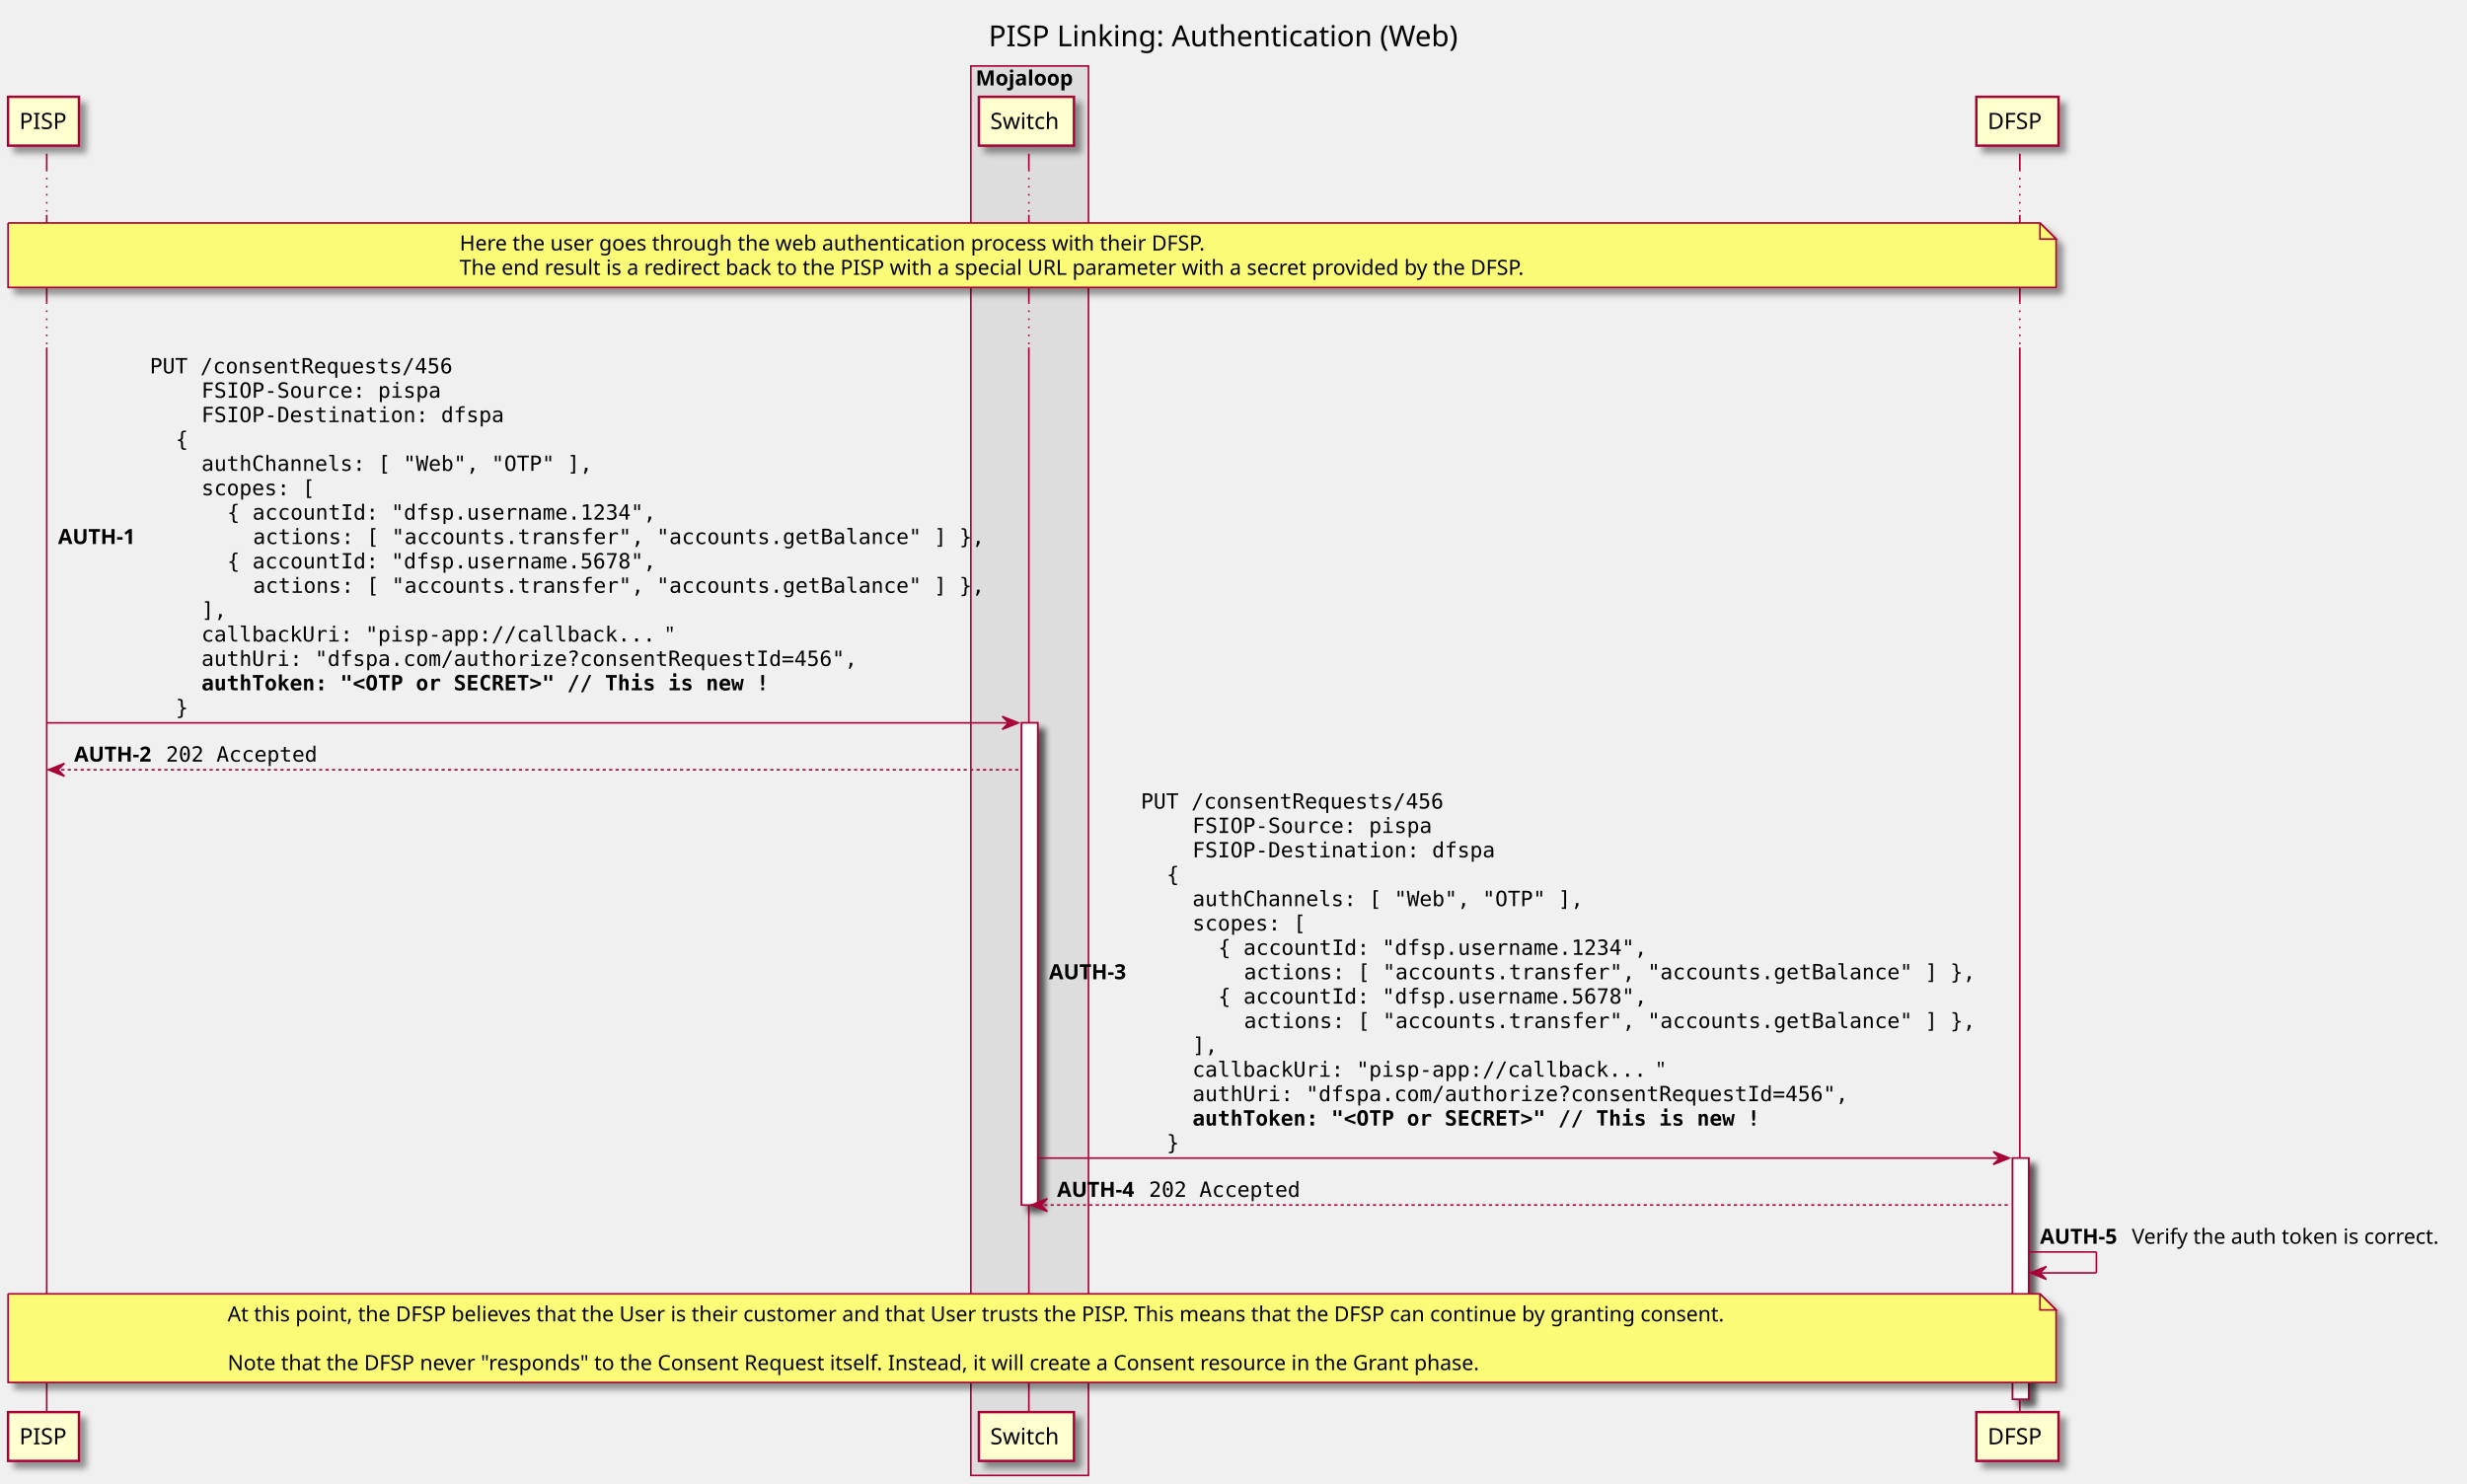
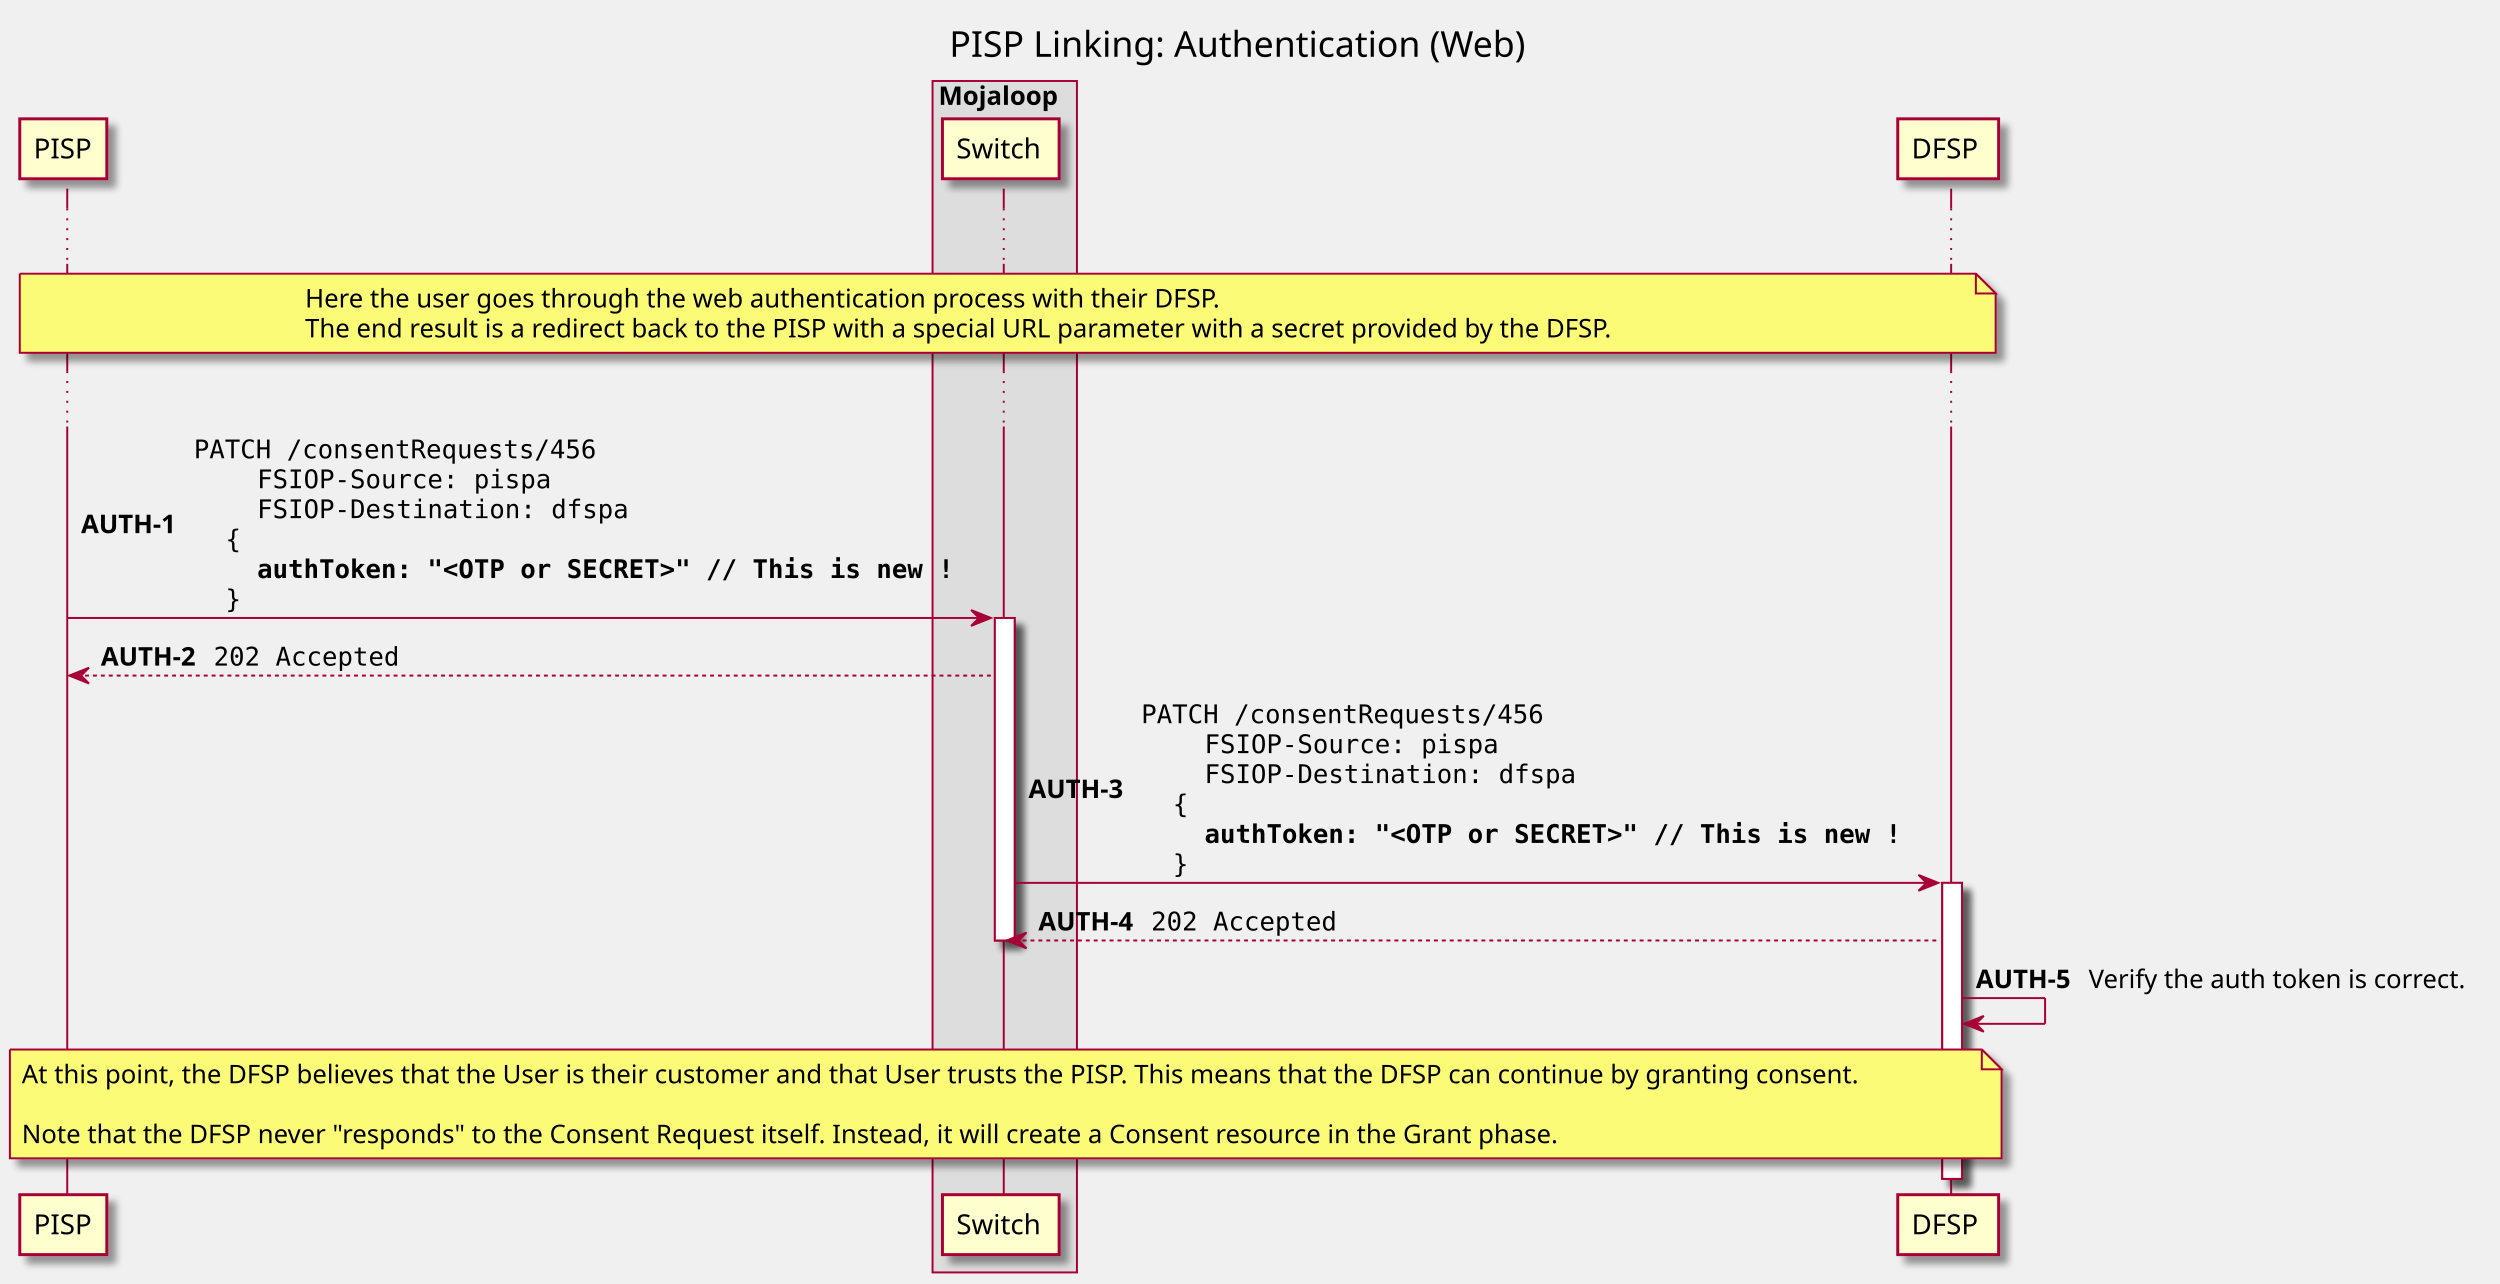
- <svg xmlns="http://www.w3.org/2000/svg" height="921" preserveAspectRatio="none" style="width:1531px;height:921px" width="1531">
+ <svg xmlns="http://www.w3.org/2000/svg" height="649" preserveAspectRatio="none" style="width:1264px;height:649px" width="1264">
  <defs>
    <filter height="300%" id="a" width="300%" x="-1" y="-1">
      <feGaussianBlur result="blurOut" stdDeviation="2" />
      <feColorMatrix in="blurOut" result="blurOut2" values="0 0 0 0 0 0 0 0 0 0 0 0 0 0 0 0 0 0 .4 0" />
      <feOffset dx="4" dy="4" in="blurOut2" result="blurOut3" />
      <feBlend in="SourceGraphic" in2="blurOut3" />
    </filter>
  </defs>
-   <text font-family="sans-serif" font-size="18" lengthAdjust="spacingAndGlyphs" textLength="309" x="613.5" y="28.708">
+   <text font-family="sans-serif" font-size="18" lengthAdjust="spacingAndGlyphs" textLength="309" x="480" y="28.708">
    PISP Linking: Authentication (Web)
  </text>
-   <path fill="#DDD" stroke="#a80036" d="M602.5 40.953h73v874.773h-73z" />
-   <text font-family="sans-serif" font-size="13" font-weight="bold" lengthAdjust="spacingAndGlyphs" textLength="67" x="605.5" y="53.02">
+   <path fill="#DDD" stroke="#a80036" d="M471.5 40.953h73v602.383h-73z" />
+   <text font-family="sans-serif" font-size="13" font-weight="bold" lengthAdjust="spacingAndGlyphs" textLength="67" x="474.5" y="53.02">
    Mojaloop
  </text>
-   <path fill="#FFF" filter="url(#a)" stroke="#a80036" d="M634 448.641h10v299.258h-10zM1249 718.766h10V868.43h-10z" />
-   <path stroke="#a80036" d="M29 95.383v10" />
-   <path stroke="#a80036" stroke-dasharray="1,4" d="M29 105.383v28" />
-   <path stroke="#a80036" d="M29 133.383v54.265" />
-   <path stroke="#a80036" stroke-dasharray="1,4" d="M29 187.648v28" />
-   <path stroke="#a80036" d="M29 215.648V877.43M638.5 95.383v10" />
-   <path stroke="#a80036" stroke-dasharray="1,4" d="M638.5 105.383v28" />
-   <path stroke="#a80036" d="M638.5 133.383v54.265" />
-   <path stroke="#a80036" stroke-dasharray="1,4" d="M638.5 187.648v28" />
-   <path stroke="#a80036" d="M638.5 215.648V877.43M1253.5 95.383v10" />
-   <path stroke="#a80036" stroke-dasharray="1,4" d="M1253.5 105.383v28" />
-   <path stroke="#a80036" d="M1253.5 133.383v54.265" />
-   <path stroke="#a80036" stroke-dasharray="1,4" d="M1253.5 187.648v28" />
-   <path stroke="#a80036" d="M1253.5 215.648V877.43" />
-   <path fill="#FEFECE" filter="url(#a)" stroke="#a80036" stroke-width="1.5" d="M5 60.086h44v30.297H5z" />
-   <text font-family="sans-serif" font-size="14" lengthAdjust="spacingAndGlyphs" textLength="30" x="12" y="80.081">
+   <path fill="#FFF" filter="url(#a)" stroke="#a80036" d="M503 312.445h10v163.063h-10zM982 446.375h10v149.664h-10z" />
+   <path stroke="#a80036" d="M34 95.383v10" />
+   <path stroke="#a80036" stroke-dasharray="1,4" d="M34 105.383v28" />
+   <path stroke="#a80036" d="M34 133.383v54.265" />
+   <path stroke="#a80036" stroke-dasharray="1,4" d="M34 187.648v28" />
+   <path stroke="#a80036" d="M34 215.648v389.391M507.5 95.383v10" />
+   <path stroke="#a80036" stroke-dasharray="1,4" d="M507.5 105.383v28" />
+   <path stroke="#a80036" d="M507.5 133.383v54.265" />
+   <path stroke="#a80036" stroke-dasharray="1,4" d="M507.5 187.648v28" />
+   <path stroke="#a80036" d="M507.5 215.648v389.391M986.5 95.383v10" />
+   <path stroke="#a80036" stroke-dasharray="1,4" d="M986.5 105.383v28" />
+   <path stroke="#a80036" d="M986.5 133.383v54.265" />
+   <path stroke="#a80036" stroke-dasharray="1,4" d="M986.5 187.648v28" />
+   <path stroke="#a80036" d="M986.5 215.648v389.391" />
+   <path fill="#FEFECE" filter="url(#a)" stroke="#a80036" stroke-width="1.5" d="M10 60.086h44v30.297H10z" />
+   <text font-family="sans-serif" font-size="14" lengthAdjust="spacingAndGlyphs" textLength="30" x="17" y="80.081">
    PISP
  </text>
-   <path fill="#FEFECE" filter="url(#a)" stroke="#a80036" stroke-width="1.5" d="M5 876.43h44v30.297H5z" />
-   <text font-family="sans-serif" font-size="14" lengthAdjust="spacingAndGlyphs" textLength="30" x="12" y="896.425">
+   <path fill="#FEFECE" filter="url(#a)" stroke="#a80036" stroke-width="1.5" d="M10 604.039h44v30.297H10z" />
+   <text font-family="sans-serif" font-size="14" lengthAdjust="spacingAndGlyphs" textLength="30" x="17" y="624.034">
    PISP
  </text>
-   <path fill="#FEFECE" filter="url(#a)" stroke="#a80036" stroke-width="1.5" d="M607.5 60.086h59v30.297h-59z" />
-   <text font-family="sans-serif" font-size="14" lengthAdjust="spacingAndGlyphs" textLength="45" x="614.5" y="80.081">
+   <path fill="#FEFECE" filter="url(#a)" stroke="#a80036" stroke-width="1.5" d="M476.5 60.086h59v30.297h-59z" />
+   <text font-family="sans-serif" font-size="14" lengthAdjust="spacingAndGlyphs" textLength="45" x="483.5" y="80.081">
    Switch
  </text>
-   <path fill="#FEFECE" filter="url(#a)" stroke="#a80036" stroke-width="1.5" d="M607.5 876.43h59v30.297h-59z" />
-   <text font-family="sans-serif" font-size="14" lengthAdjust="spacingAndGlyphs" textLength="45" x="614.5" y="896.425">
+   <path fill="#FEFECE" filter="url(#a)" stroke="#a80036" stroke-width="1.5" d="M476.5 604.039h59v30.297h-59z" />
+   <text font-family="sans-serif" font-size="14" lengthAdjust="spacingAndGlyphs" textLength="45" x="483.5" y="624.034">
    Switch
  </text>
-   <path fill="#FEFECE" filter="url(#a)" stroke="#a80036" stroke-width="1.5" d="M1226.5 60.086h51v30.297h-51z" />
-   <text font-family="sans-serif" font-size="14" lengthAdjust="spacingAndGlyphs" textLength="37" x="1233.5" y="80.081">
+   <path fill="#FEFECE" filter="url(#a)" stroke="#a80036" stroke-width="1.5" d="M959.5 60.086h51v30.297h-51z" />
+   <text font-family="sans-serif" font-size="14" lengthAdjust="spacingAndGlyphs" textLength="37" x="966.5" y="80.081">
    DFSP
  </text>
-   <path fill="#FEFECE" filter="url(#a)" stroke="#a80036" stroke-width="1.5" d="M1226.5 876.43h51v30.297h-51z" />
-   <text font-family="sans-serif" font-size="14" lengthAdjust="spacingAndGlyphs" textLength="37" x="1233.5" y="896.425">
+   <path fill="#FEFECE" filter="url(#a)" stroke="#a80036" stroke-width="1.5" d="M959.5 604.039h51v30.297h-51z" />
+   <text font-family="sans-serif" font-size="14" lengthAdjust="spacingAndGlyphs" textLength="37" x="966.5" y="624.034">
    DFSP
  </text>
-   <path fill="#FFF" filter="url(#a)" stroke="#a80036" d="M634 448.641h10v299.258h-10zM1249 718.766h10V868.43h-10z" />
-   <path d="M5 138.383v40h1271v-30l-10-10H5" fill="#FBFB77" filter="url(#a)" stroke="#a80036" />
-   <path d="M1266 138.383v10h10l-10-10" fill="#FBFB77" stroke="#a80036" />
-   <text font-family="sans-serif" font-size="13" lengthAdjust="spacingAndGlyphs" textLength="485" x="285.25" y="155.45">
+   <path fill="#FFF" filter="url(#a)" stroke="#a80036" d="M503 312.445h10v163.063h-10zM982 446.375h10v149.664h-10z" />
+   <path d="M10 138.383v40h999v-30l-10-10H10" fill="#FBFB77" filter="url(#a)" stroke="#a80036" />
+   <path d="M999 138.383v10h10l-10-10" fill="#FBFB77" stroke="#a80036" />
+   <text font-family="sans-serif" font-size="13" lengthAdjust="spacingAndGlyphs" textLength="485" x="154.25" y="155.45">
    Here the user goes through the web authentication process with their DFSP.
  </text>
-   <text font-family="sans-serif" font-size="13" lengthAdjust="spacingAndGlyphs" textLength="698" x="285.25" y="170.583">
+   <text font-family="sans-serif" font-size="13" lengthAdjust="spacingAndGlyphs" textLength="698" x="154.25" y="170.583">
    The end result is a redirect back to the PISP with a special URL parameter with a secret provided by the DFSP.
  </text>
-   <path fill="#A80036" stroke="#a80036" d="M622 444.64l10 4-10 4 4-4z" />
-   <path stroke="#a80036" d="M29 448.641h599" />
-   <text font-family="sans-serif" font-size="13" font-weight="bold" lengthAdjust="spacingAndGlyphs" textLength="53" x="36" y="337.645">
+   <path fill="#A80036" stroke="#a80036" d="M491 308.445l10 4-10 4 4-4z" />
+   <path stroke="#a80036" d="M34 312.445h463" />
+   <text font-family="sans-serif" font-size="13" font-weight="bold" lengthAdjust="spacingAndGlyphs" textLength="53" x="41" y="269.547">
    AUTH-1
  </text>
-   <text font-family="monospace" font-size="13" lengthAdjust="spacingAndGlyphs" textLength="192" x="93" y="231.715">
-     PUT /consentRequests/456
+   <text font-family="monospace" font-size="13" lengthAdjust="spacingAndGlyphs" textLength="208" x="98" y="231.715">
+     PATCH /consentRequests/456
  </text>
-   <text font-family="monospace" font-size="13" lengthAdjust="spacingAndGlyphs" textLength="152" x="125" y="246.848">
+   <text font-family="monospace" font-size="13" lengthAdjust="spacingAndGlyphs" textLength="152" x="130" y="246.848">
    FSIOP-Source: pispa
  </text>
-   <text font-family="monospace" font-size="13" lengthAdjust="spacingAndGlyphs" textLength="192" x="125" y="261.981">
+   <text font-family="monospace" font-size="13" lengthAdjust="spacingAndGlyphs" textLength="192" x="130" y="261.981">
    FSIOP-Destination: dfspa
  </text>
-   <text font-family="monospace" font-size="13" lengthAdjust="spacingAndGlyphs" textLength="8" x="109" y="277.114">
+   <text font-family="monospace" font-size="13" lengthAdjust="spacingAndGlyphs" textLength="8" x="114" y="277.114">
    {
  </text>
-   <text font-family="monospace" font-size="13" lengthAdjust="spacingAndGlyphs" textLength="248" x="125" y="292.247">
-     authChannels: [ "Web", "OTP" ],
-   </text>
-   <text font-family="monospace" font-size="13" lengthAdjust="spacingAndGlyphs" textLength="72" x="125" y="307.379">
-     scopes: [
-   </text>
-   <text font-family="monospace" font-size="13" lengthAdjust="spacingAndGlyphs" textLength="272" x="141" y="322.512">
-     { accountId: "dfsp.username.1234",
-   </text>
-   <text font-family="monospace" font-size="13" lengthAdjust="spacingAndGlyphs" textLength="464" x="157" y="337.645">
-     actions: [ "accounts.transfer", "accounts.getBalance" ] },
-   </text>
-   <text font-family="monospace" font-size="13" lengthAdjust="spacingAndGlyphs" textLength="272" x="141" y="352.778">
-     { accountId: "dfsp.username.5678",
-   </text>
-   <text font-family="monospace" font-size="13" lengthAdjust="spacingAndGlyphs" textLength="464" x="157" y="367.911">
-     actions: [ "accounts.transfer", "accounts.getBalance" ] },
-   </text>
-   <text font-family="monospace" font-size="13" lengthAdjust="spacingAndGlyphs" textLength="16" x="125" y="383.043">
-     ],
-   </text>
-   <text font-family="monospace" font-size="13" lengthAdjust="spacingAndGlyphs" textLength="288" x="125" y="398.176">
-     callbackUri: "pisp-app://callback...
-   </text>
-   <text font-family="sans-serif" font-size="13" lengthAdjust="spacingAndGlyphs" textLength="5" x="413" y="398.176">
-     "
-   </text>
-   <text font-family="monospace" font-size="13" lengthAdjust="spacingAndGlyphs" textLength="416" x="125" y="413.309">
-     authUri: "dfspa.com/authorize?consentRequestId=456",
-   </text>
-   <text font-family="monospace" font-size="13" font-weight="bold" lengthAdjust="spacingAndGlyphs" textLength="360" x="125" y="428.442">
+   <text font-family="monospace" font-size="13" font-weight="bold" lengthAdjust="spacingAndGlyphs" textLength="360" x="130" y="292.247">
    authToken: "&lt;OTP or SECRET&gt;" // This is new !
  </text>
-   <text font-family="monospace" font-size="13" lengthAdjust="spacingAndGlyphs" textLength="8" x="109" y="443.575">
+   <text font-family="monospace" font-size="13" lengthAdjust="spacingAndGlyphs" textLength="8" x="114" y="307.379">
    }
  </text>
-   <path fill="#A80036" stroke="#a80036" d="M40 473.773l-10 4 10 4-4-4z" />
-   <path stroke="#a80036" stroke-dasharray="2,2" d="M34 477.773h599" />
-   <text font-family="sans-serif" font-size="13" font-weight="bold" lengthAdjust="spacingAndGlyphs" textLength="53" x="46" y="472.707">
+   <path fill="#A80036" stroke="#a80036" d="M45 337.578l-10 4 10 4-4-4z" />
+   <path stroke="#a80036" stroke-dasharray="2,2" d="M39 341.578h463" />
+   <text font-family="sans-serif" font-size="13" font-weight="bold" lengthAdjust="spacingAndGlyphs" textLength="53" x="51" y="336.512">
    AUTH-2
  </text>
-   <text font-family="monospace" font-size="13" lengthAdjust="spacingAndGlyphs" textLength="96" x="103" y="472.707">
+   <text font-family="monospace" font-size="13" lengthAdjust="spacingAndGlyphs" textLength="96" x="108" y="336.512">
    202 Accepted
  </text>
-   <path fill="#A80036" stroke="#a80036" d="M1237 714.766l10 4-10 4 4-4z" />
-   <path stroke="#a80036" d="M644 718.766h599" />
-   <text font-family="sans-serif" font-size="13" font-weight="bold" lengthAdjust="spacingAndGlyphs" textLength="53" x="651" y="607.77">
+   <path fill="#A80036" stroke="#a80036" d="M970 442.375l10 4-10 4 4-4z" />
+   <path stroke="#a80036" d="M513 446.375h463" />
+   <text font-family="sans-serif" font-size="13" font-weight="bold" lengthAdjust="spacingAndGlyphs" textLength="53" x="520" y="403.477">
    AUTH-3
  </text>
-   <text font-family="monospace" font-size="13" lengthAdjust="spacingAndGlyphs" textLength="192" x="708" y="501.84">
-     PUT /consentRequests/456
+   <text font-family="monospace" font-size="13" lengthAdjust="spacingAndGlyphs" textLength="208" x="577" y="365.645">
+     PATCH /consentRequests/456
  </text>
-   <text font-family="monospace" font-size="13" lengthAdjust="spacingAndGlyphs" textLength="152" x="740" y="516.973">
+   <text font-family="monospace" font-size="13" lengthAdjust="spacingAndGlyphs" textLength="152" x="609" y="380.778">
    FSIOP-Source: pispa
  </text>
-   <text font-family="monospace" font-size="13" lengthAdjust="spacingAndGlyphs" textLength="192" x="740" y="532.106">
+   <text font-family="monospace" font-size="13" lengthAdjust="spacingAndGlyphs" textLength="192" x="609" y="395.911">
    FSIOP-Destination: dfspa
  </text>
-   <text font-family="monospace" font-size="13" lengthAdjust="spacingAndGlyphs" textLength="8" x="724" y="547.239">
+   <text font-family="monospace" font-size="13" lengthAdjust="spacingAndGlyphs" textLength="8" x="593" y="411.043">
    {
  </text>
-   <text font-family="monospace" font-size="13" lengthAdjust="spacingAndGlyphs" textLength="248" x="740" y="562.372">
-     authChannels: [ "Web", "OTP" ],
-   </text>
-   <text font-family="monospace" font-size="13" lengthAdjust="spacingAndGlyphs" textLength="72" x="740" y="577.504">
-     scopes: [
-   </text>
-   <text font-family="monospace" font-size="13" lengthAdjust="spacingAndGlyphs" textLength="272" x="756" y="592.637">
-     { accountId: "dfsp.username.1234",
-   </text>
-   <text font-family="monospace" font-size="13" lengthAdjust="spacingAndGlyphs" textLength="464" x="772" y="607.77">
-     actions: [ "accounts.transfer", "accounts.getBalance" ] },
-   </text>
-   <text font-family="monospace" font-size="13" lengthAdjust="spacingAndGlyphs" textLength="272" x="756" y="622.903">
-     { accountId: "dfsp.username.5678",
-   </text>
-   <text font-family="monospace" font-size="13" lengthAdjust="spacingAndGlyphs" textLength="464" x="772" y="638.036">
-     actions: [ "accounts.transfer", "accounts.getBalance" ] },
-   </text>
-   <text font-family="monospace" font-size="13" lengthAdjust="spacingAndGlyphs" textLength="16" x="740" y="653.168">
-     ],
-   </text>
-   <text font-family="monospace" font-size="13" lengthAdjust="spacingAndGlyphs" textLength="288" x="740" y="668.301">
-     callbackUri: "pisp-app://callback...
-   </text>
-   <text font-family="sans-serif" font-size="13" lengthAdjust="spacingAndGlyphs" textLength="5" x="1028" y="668.301">
-     "
-   </text>
-   <text font-family="monospace" font-size="13" lengthAdjust="spacingAndGlyphs" textLength="416" x="740" y="683.434">
-     authUri: "dfspa.com/authorize?consentRequestId=456",
-   </text>
-   <text font-family="monospace" font-size="13" font-weight="bold" lengthAdjust="spacingAndGlyphs" textLength="360" x="740" y="698.567">
+   <text font-family="monospace" font-size="13" font-weight="bold" lengthAdjust="spacingAndGlyphs" textLength="360" x="609" y="426.176">
    authToken: "&lt;OTP or SECRET&gt;" // This is new !
  </text>
-   <text font-family="monospace" font-size="13" lengthAdjust="spacingAndGlyphs" textLength="8" x="724" y="713.7">
+   <text font-family="monospace" font-size="13" lengthAdjust="spacingAndGlyphs" textLength="8" x="593" y="441.309">
    }
  </text>
-   <path fill="#A80036" stroke="#a80036" d="M650 743.898l-10 4 10 4-4-4z" />
-   <path stroke="#a80036" stroke-dasharray="2,2" d="M644 747.898h604" />
-   <text font-family="sans-serif" font-size="13" font-weight="bold" lengthAdjust="spacingAndGlyphs" textLength="53" x="656" y="742.832">
+   <path fill="#A80036" stroke="#a80036" d="M519 471.508l-10 4 10 4-4-4z" />
+   <path stroke="#a80036" stroke-dasharray="2,2" d="M513 475.508h468" />
+   <text font-family="sans-serif" font-size="13" font-weight="bold" lengthAdjust="spacingAndGlyphs" textLength="53" x="525" y="470.442">
    AUTH-4
  </text>
-   <text font-family="monospace" font-size="13" lengthAdjust="spacingAndGlyphs" textLength="96" x="713" y="742.832">
+   <text font-family="monospace" font-size="13" lengthAdjust="spacingAndGlyphs" textLength="96" x="582" y="470.442">
    202 Accepted
  </text>
-   <path stroke="#a80036" d="M1259 777.031h42M1301 777.031v13M1260 790.031h41" />
-   <path fill="#A80036" stroke="#a80036" d="M1270 786.031l-10 4 10 4-4-4z" />
-   <text font-family="sans-serif" font-size="13" font-weight="bold" lengthAdjust="spacingAndGlyphs" textLength="53" x="1266" y="771.965">
+   <path stroke="#a80036" d="M992 504.641h42M1034 504.641v13M993 517.641h41" />
+   <path fill="#A80036" stroke="#a80036" d="M1003 513.64l-10 4 10 4-4-4z" />
+   <text font-family="sans-serif" font-size="13" font-weight="bold" lengthAdjust="spacingAndGlyphs" textLength="53" x="999" y="499.575">
    AUTH-5
  </text>
-   <text font-family="sans-serif" font-size="13" lengthAdjust="spacingAndGlyphs" textLength="201" x="1323" y="771.965">
+   <text font-family="sans-serif" font-size="13" lengthAdjust="spacingAndGlyphs" textLength="201" x="1056" y="499.575">
    Verify the auth token is correct.
  </text>
-   <path d="M5 803.031v55h1271v-45l-10-10H5" fill="#FBFB77" filter="url(#a)" stroke="#a80036" />
-   <path d="M1266 803.031v10h10l-10-10" fill="#FBFB77" stroke="#a80036" />
-   <text font-family="sans-serif" font-size="13" lengthAdjust="spacingAndGlyphs" textLength="986" x="141.25" y="820.098">
+   <path d="M5 530.64v55h1007v-45l-10-10H5" fill="#FBFB77" filter="url(#a)" stroke="#a80036" />
+   <path d="M1002 530.64v10h10l-10-10" fill="#FBFB77" stroke="#a80036" />
+   <text font-family="sans-serif" font-size="13" lengthAdjust="spacingAndGlyphs" textLength="986" x="11" y="547.707">
    At this point, the DFSP believes that the User is their customer and that User trusts the PISP. This means that the DFSP can continue by granting consent.
  </text>
-   <text font-family="sans-serif" font-size="13" lengthAdjust="spacingAndGlyphs" textLength="820" x="141.25" y="850.364">
+   <text font-family="sans-serif" font-size="13" lengthAdjust="spacingAndGlyphs" textLength="820" x="11" y="577.973">
    Note that the DFSP never "responds" to the Consent Request itself. Instead, it will create a Consent resource in the Grant phase.
  </text>
</svg>
